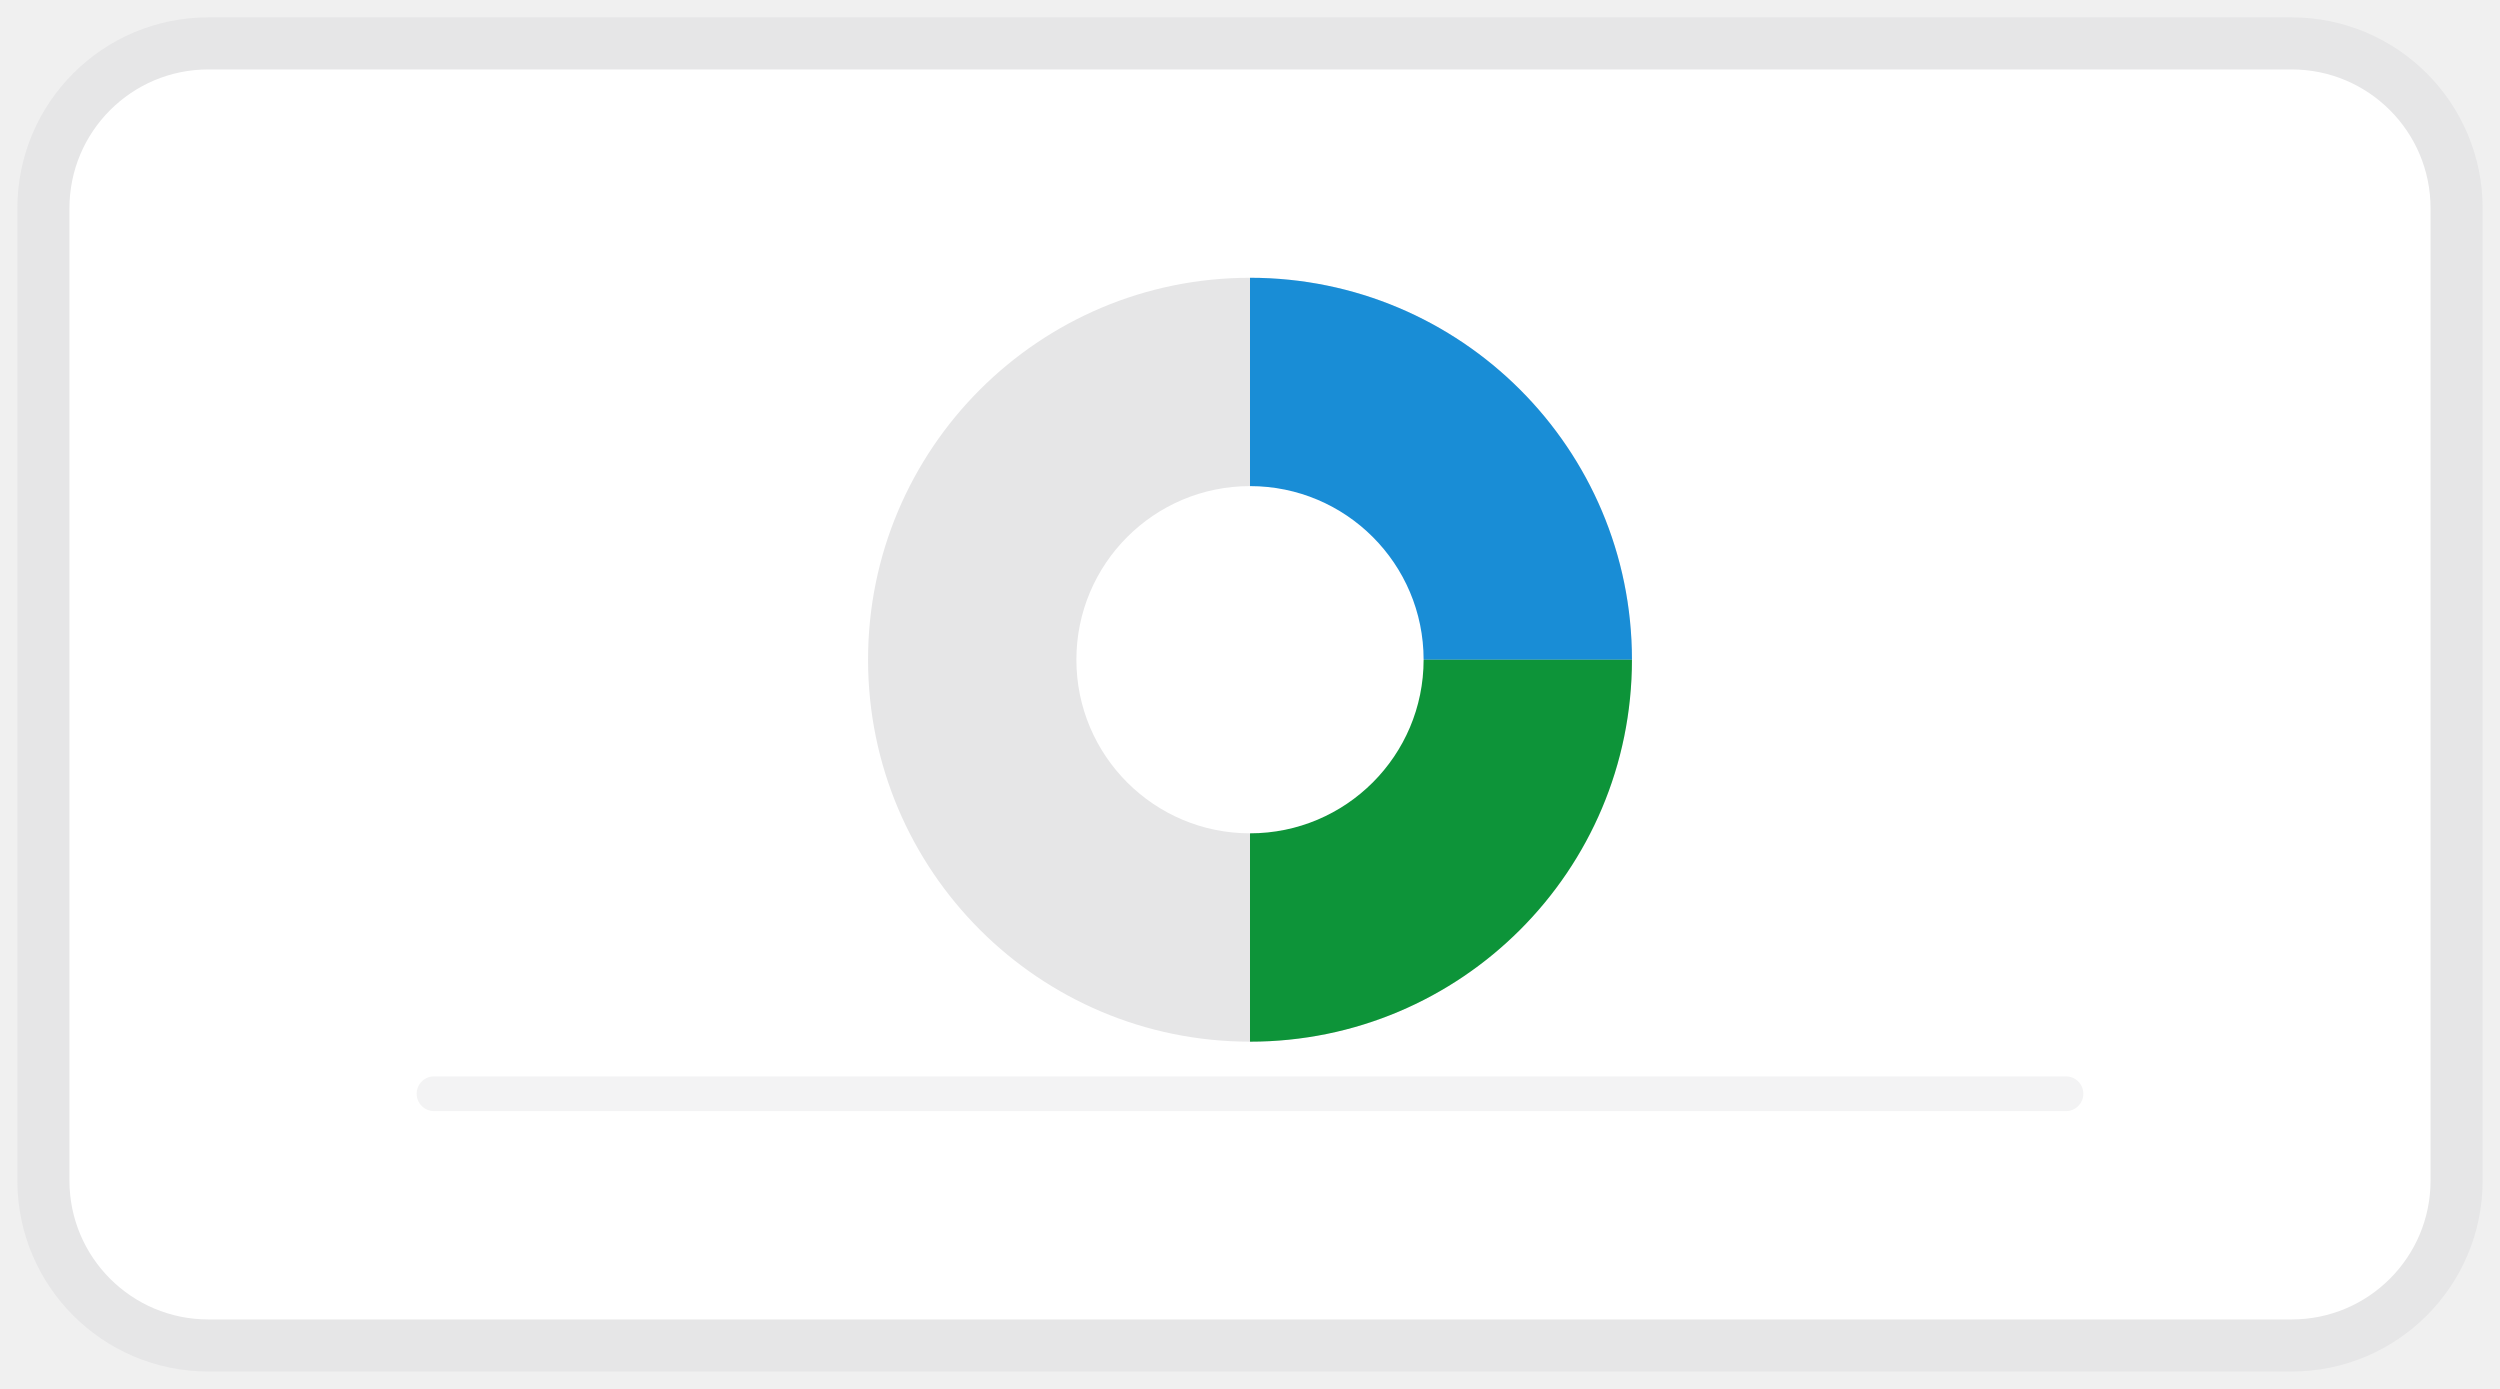
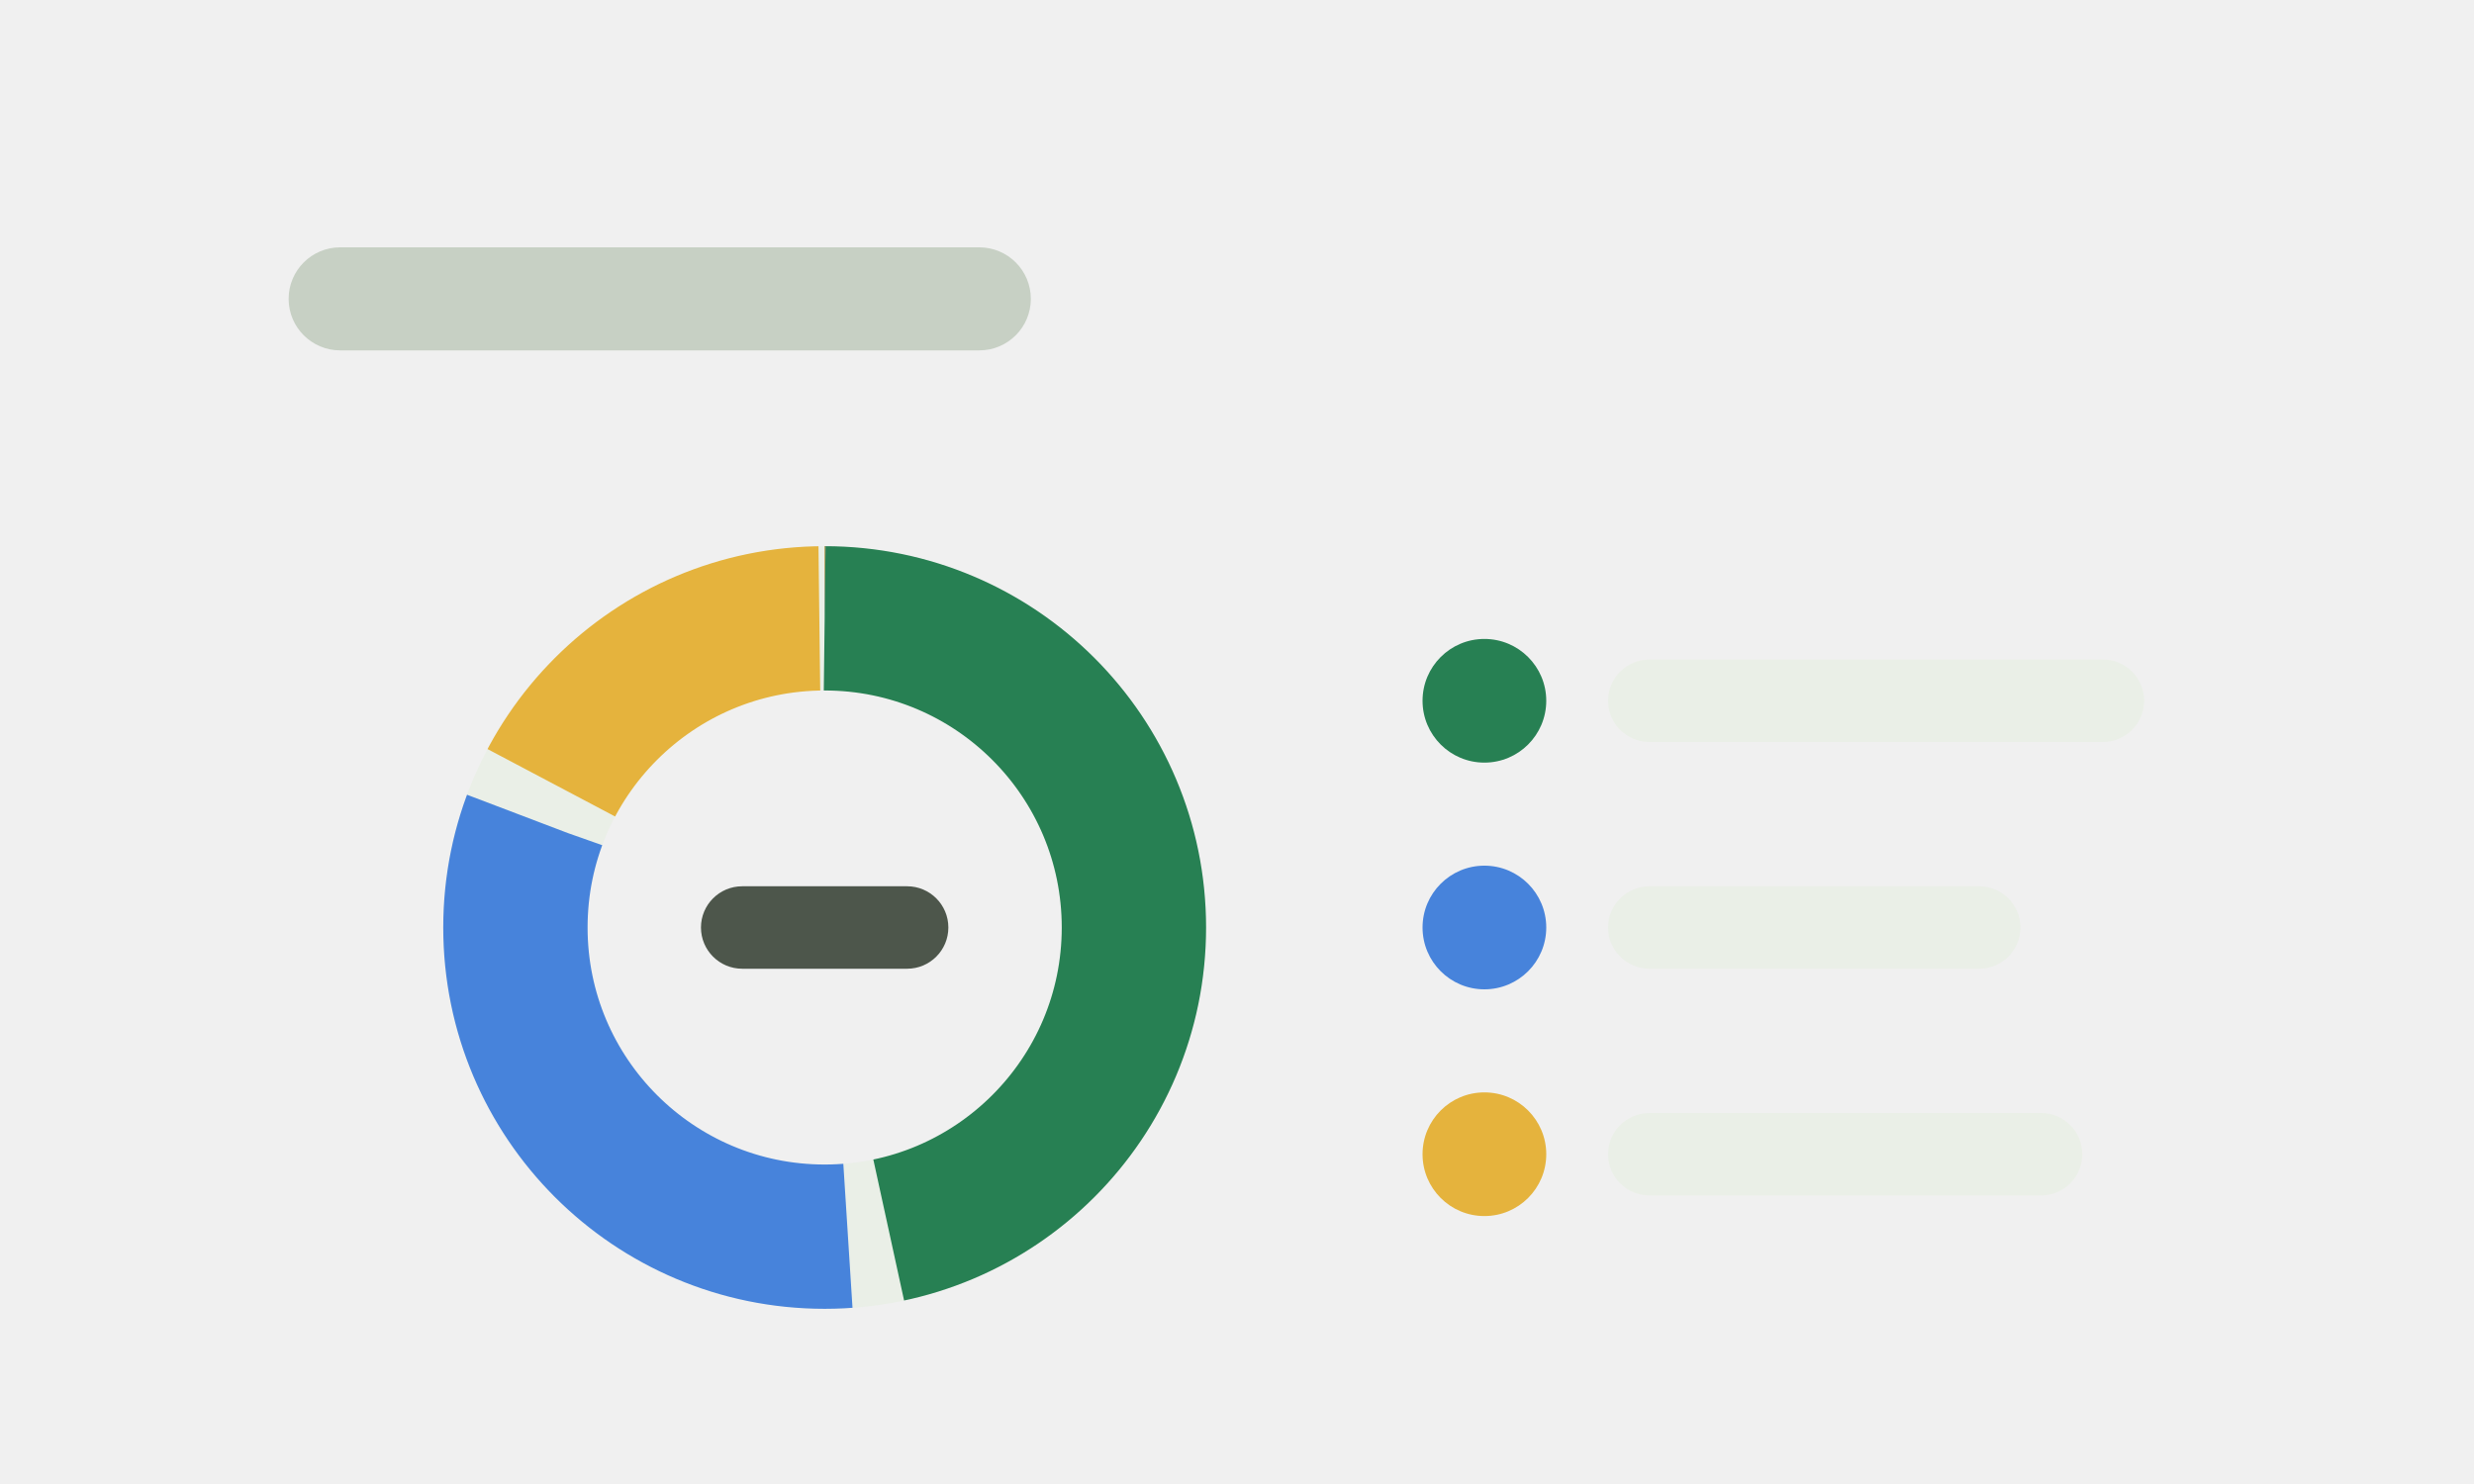
- <svg xmlns="http://www.w3.org/2000/svg" width="72" height="40" viewBox="0 0 72 40" fill="none">
-   <rect x="1.25" y="1.25" width="69.5" height="37.5" rx="4.75" fill="white" />
-   <rect x="1.25" y="1.25" width="69.5" height="37.5" rx="4.75" stroke="#E6E6E7" stroke-width="1.5" />
-   <rect opacity="0.48" x="12" y="31" width="48" height="1" rx="0.5" fill="#E6E6E7" />
-   <circle cx="36" cy="19" r="11" fill="#E6E6E7" />
-   <path d="M36 19V8C42.075 8 47 12.925 47 19H36Z" fill="#198DD6" />
-   <path d="M36 19H47C47 25.075 42.075 30 36 30V19Z" fill="#0D9439" />
-   <circle cx="36" cy="19" r="5" fill="white" />
+ <svg xmlns="http://www.w3.org/2000/svg" width="120" height="72" viewBox="0 0 120 72" fill="none">
+   <rect x="14" y="12" width="36" height="5" rx="2.5" fill="#c7d0c4" />
+   <circle cx="40" cy="45" r="15" stroke="#eaefe7" stroke-width="7" />
+   <circle cx="40" cy="45" r="15" stroke="#278053" stroke-width="7" stroke-dasharray="44 100" transform="rotate(-90 40 45)" />
+   <circle cx="40" cy="45" r="15" stroke="#4783db" stroke-width="7" stroke-dasharray="0 46 30 100" transform="rotate(-90 40 45)" />
+   <circle cx="40" cy="45" r="15" stroke="#e5b33d" stroke-width="7" stroke-dasharray="0 78 16 100" transform="rotate(-90 40 45)" />
+   <rect x="34" y="43" width="12" height="4" rx="2" fill="#4d564b" />
+   <circle cx="72" cy="34" r="3" fill="#278053" />
+   <rect x="78" y="32" width="26" height="4" rx="2" fill="#eaefe7" />
+   <circle cx="72" cy="45" r="3" fill="#4783db" />
+   <rect x="78" y="43" width="20" height="4" rx="2" fill="#eaefe7" />
+   <circle cx="72" cy="56" r="3" fill="#e5b33d" />
+   <rect x="78" y="54" width="23" height="4" rx="2" fill="#eaefe7" />
</svg>
